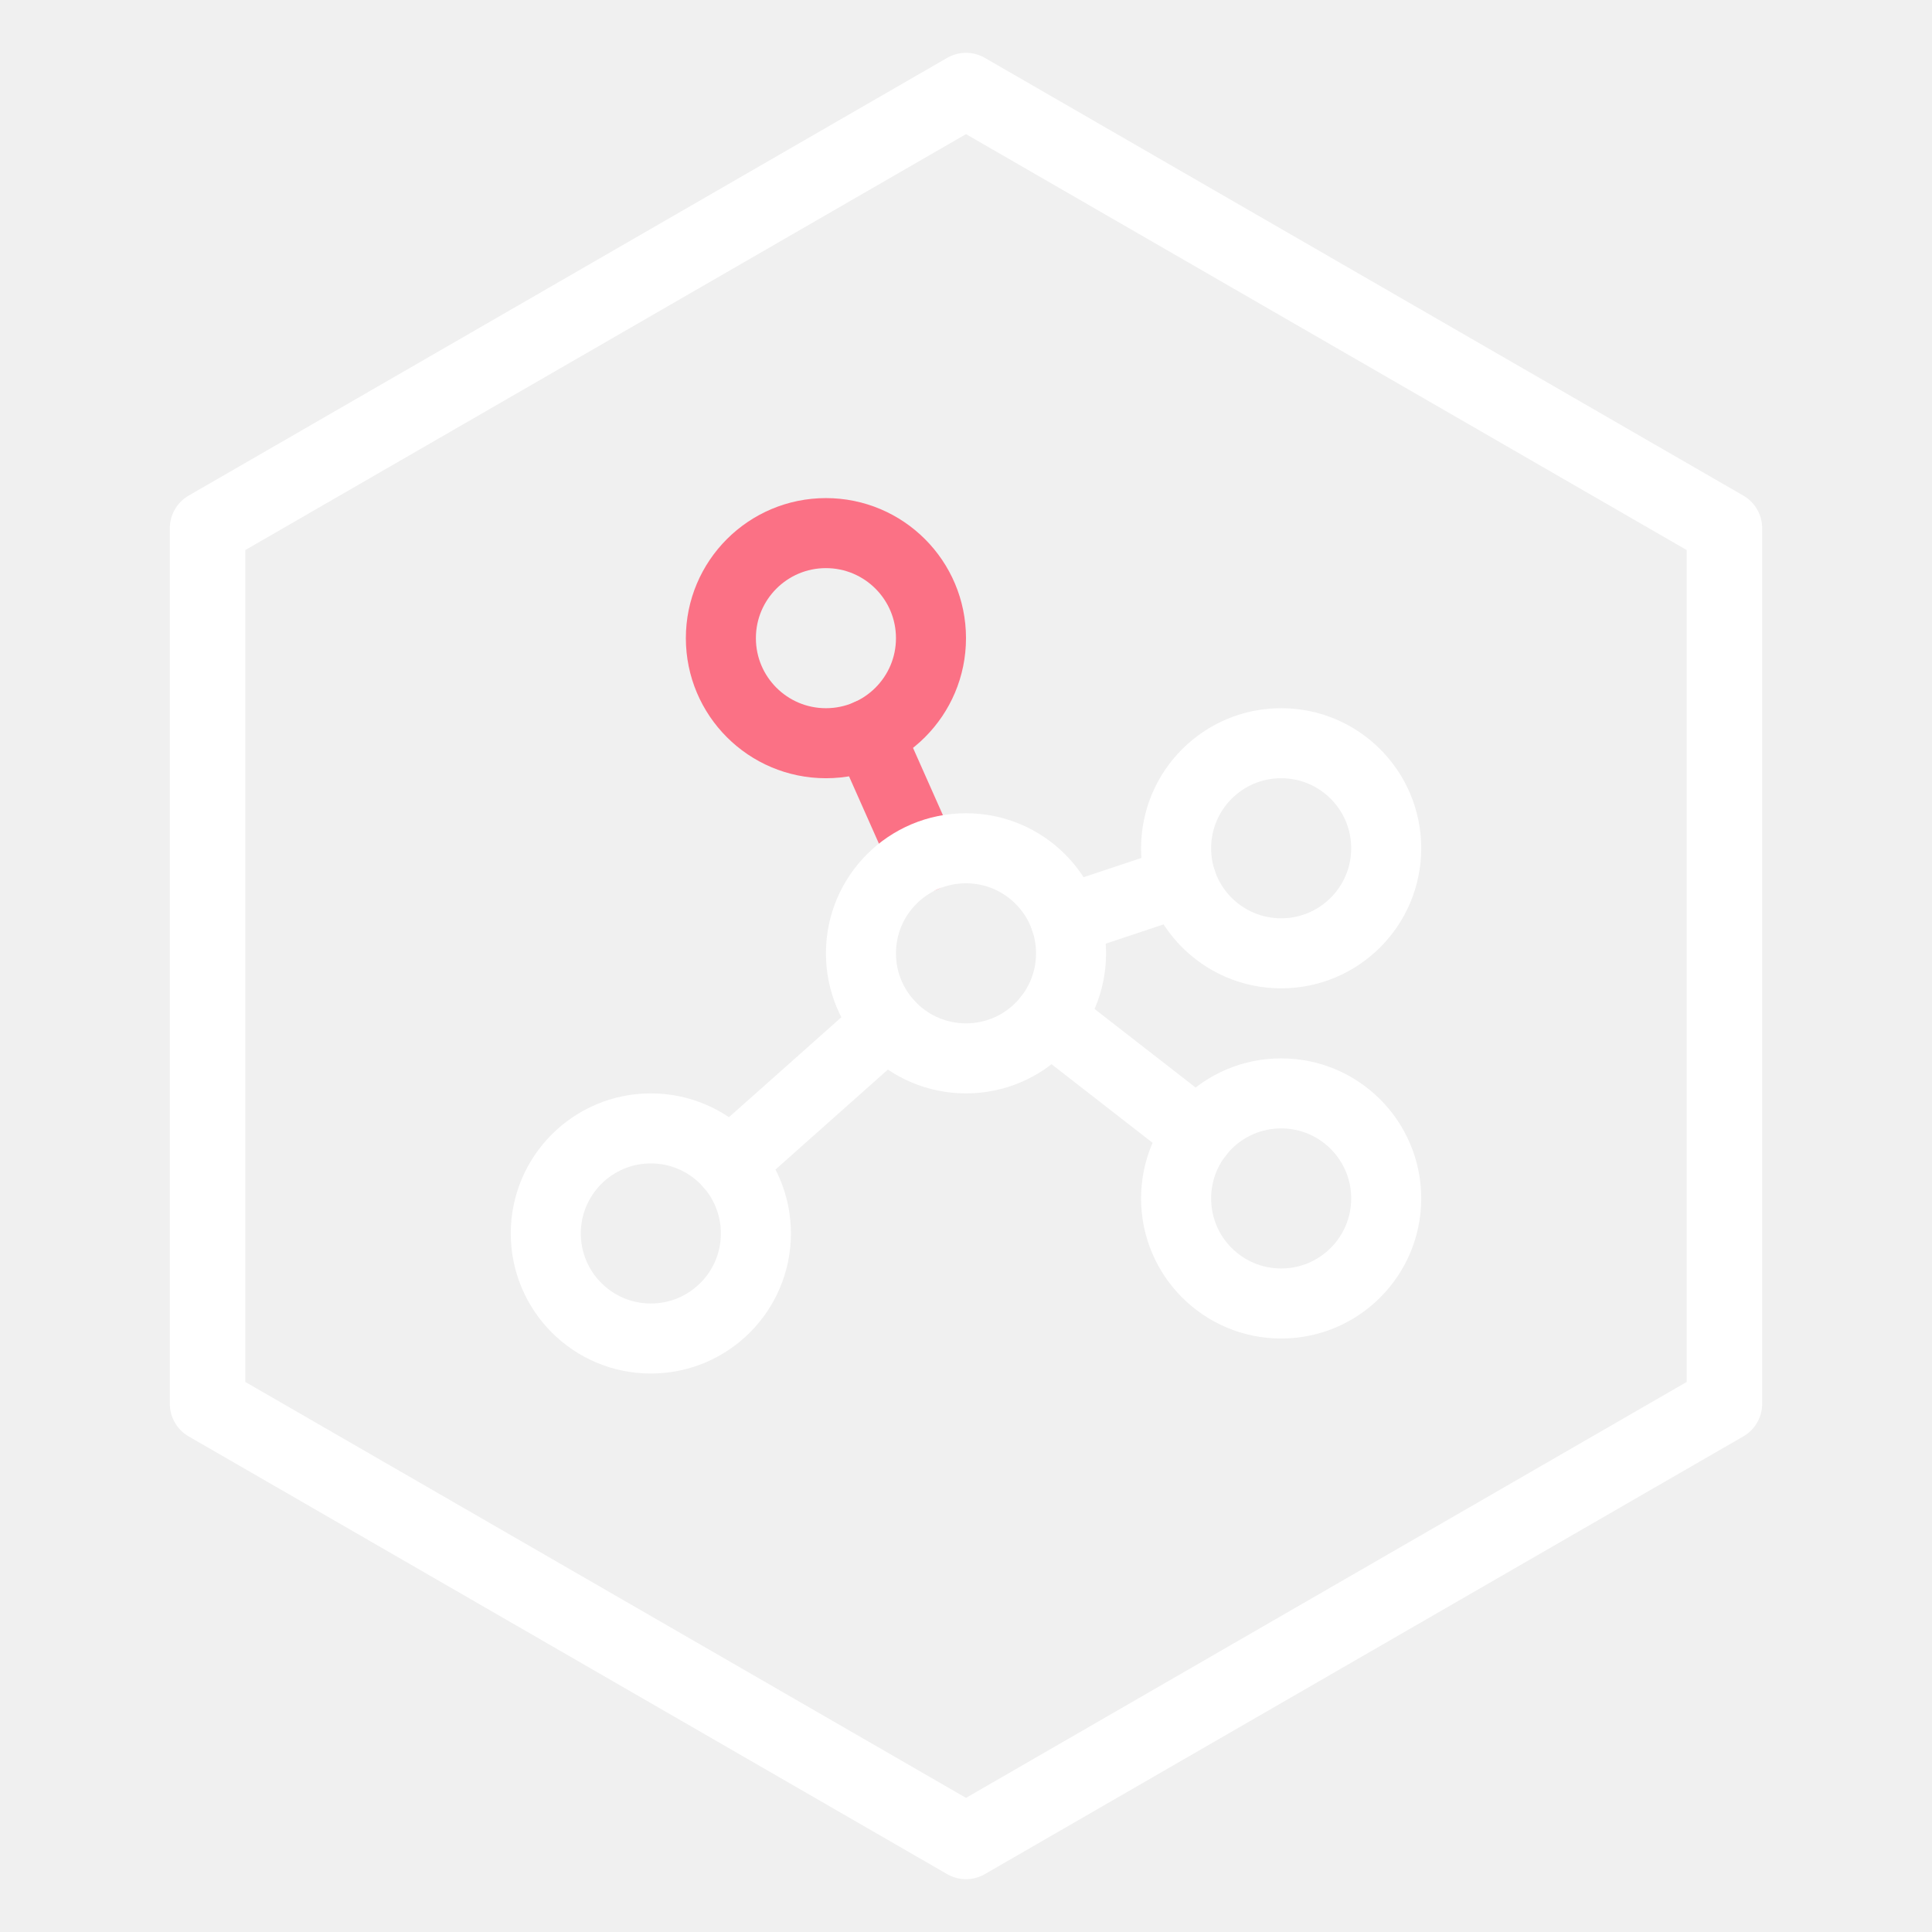
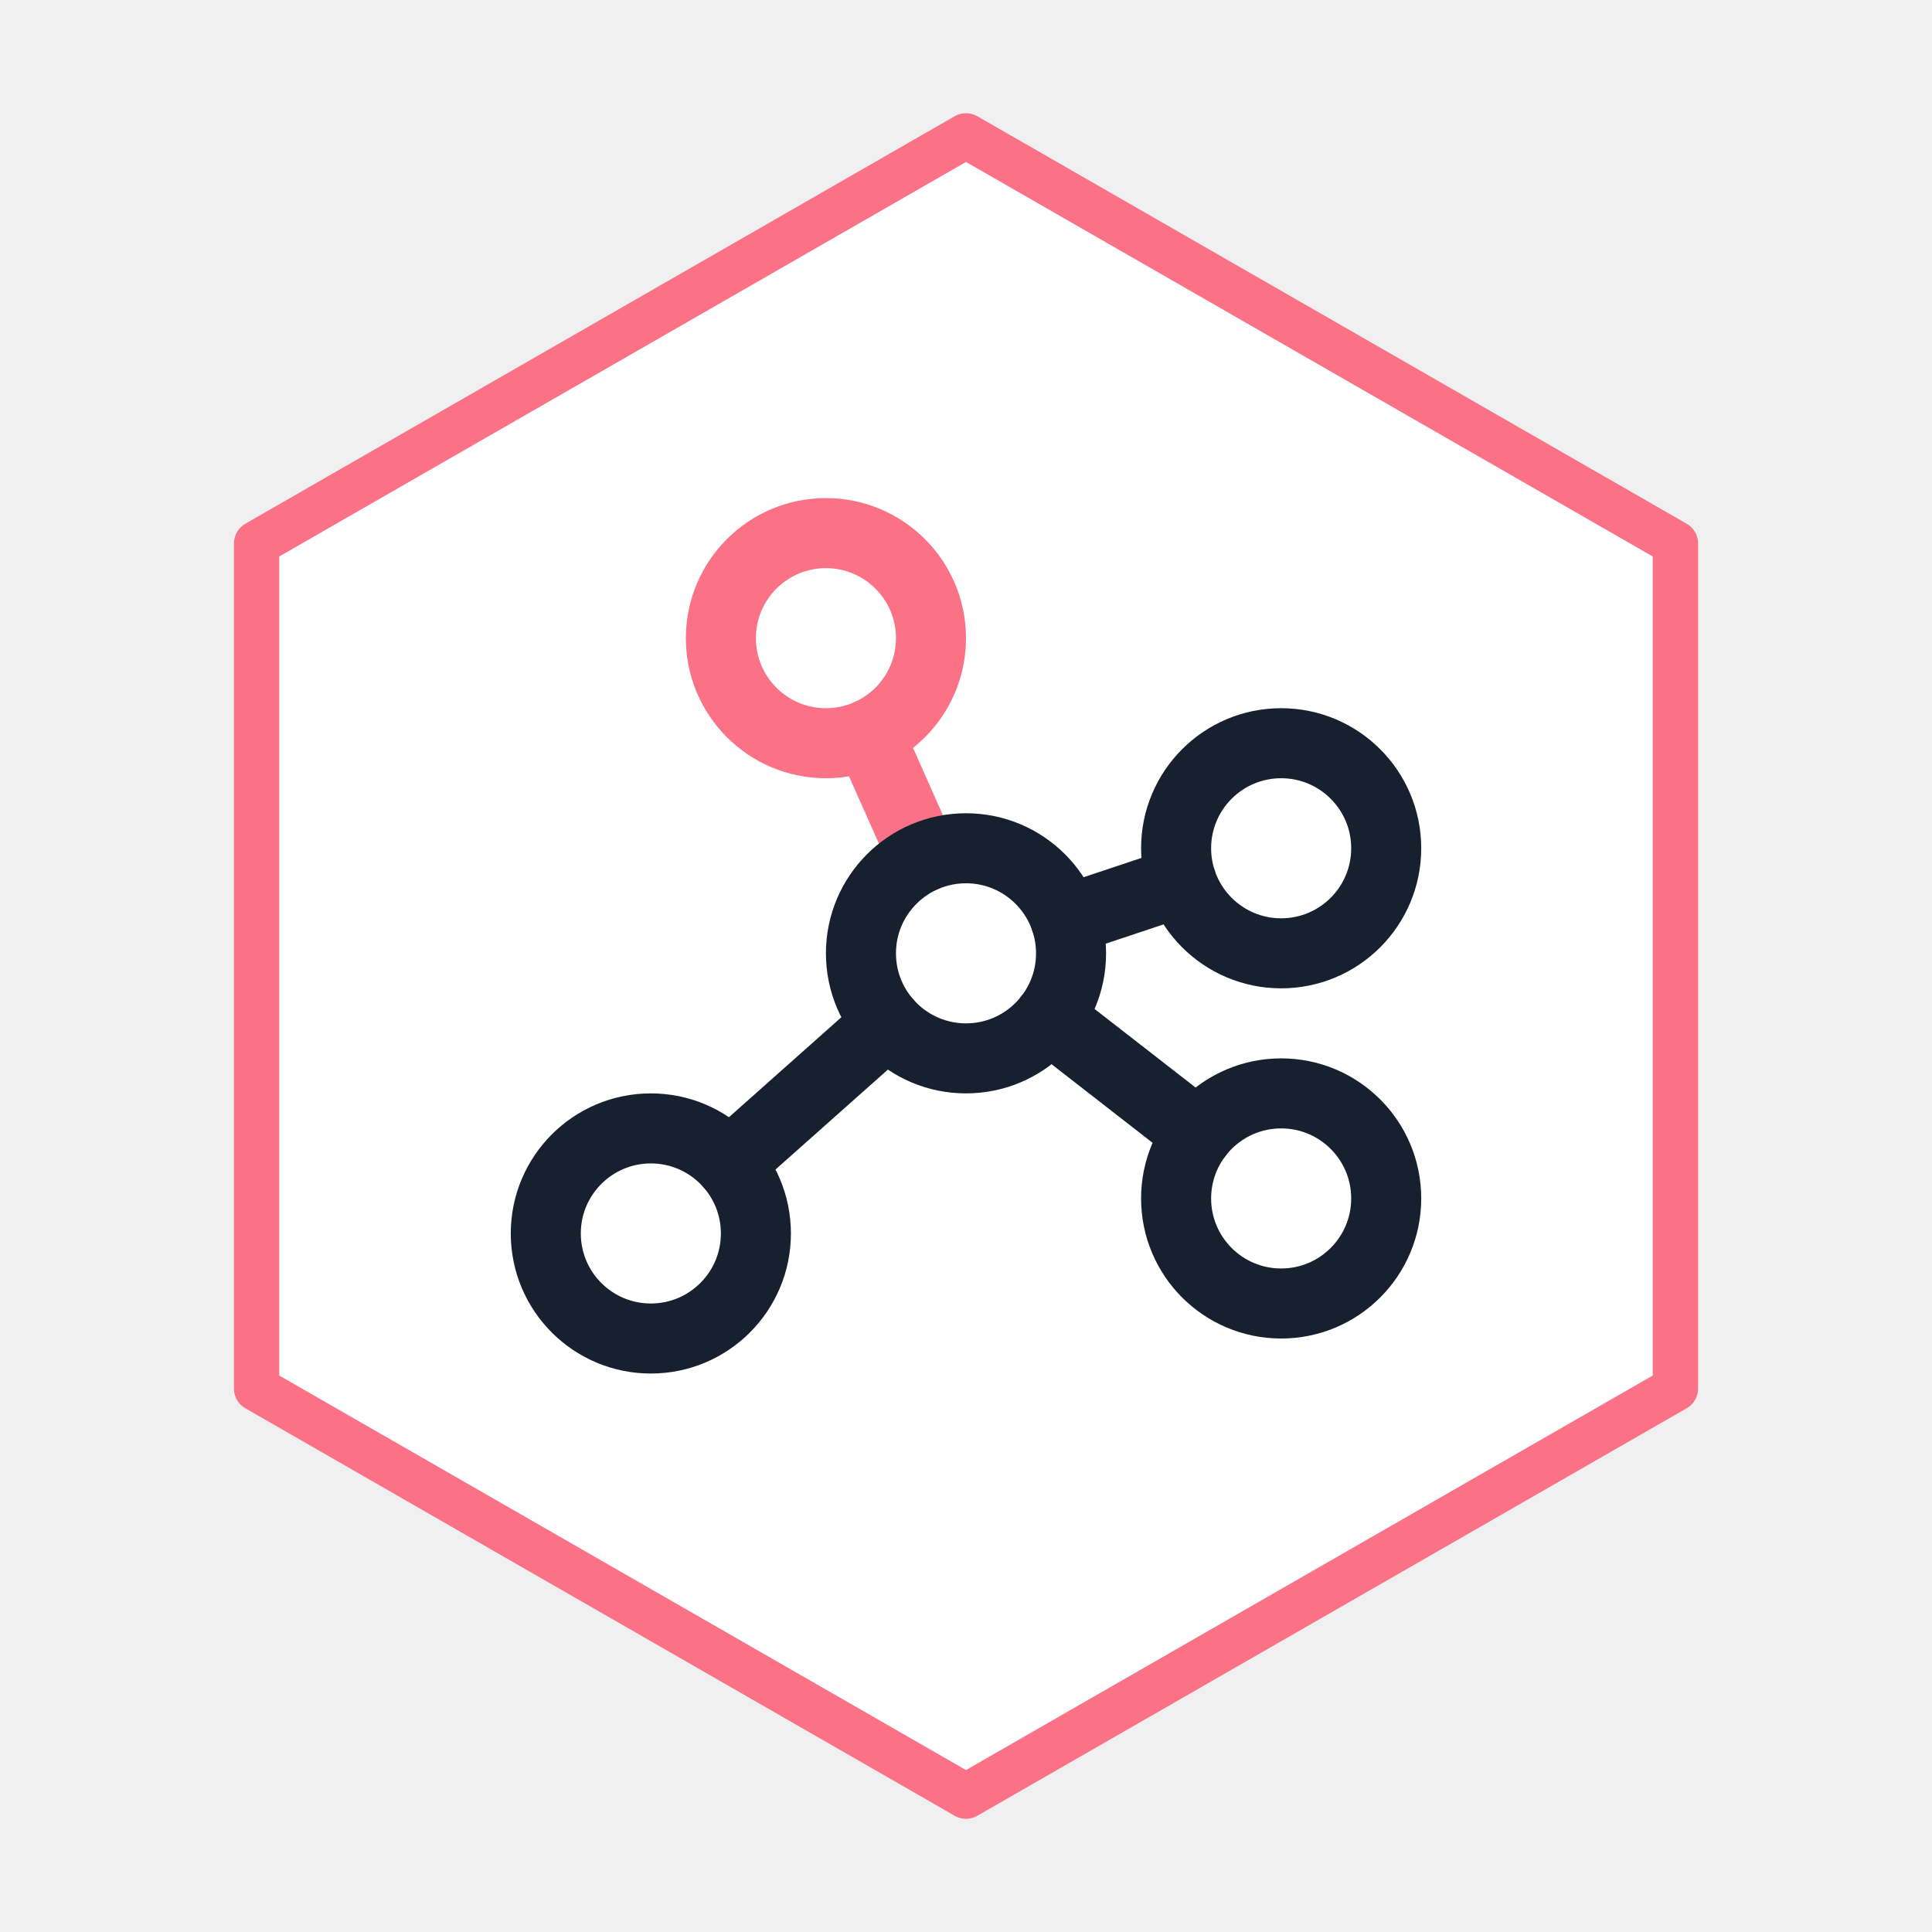
<svg xmlns="http://www.w3.org/2000/svg" viewBox="0 0 256 256" width="256" height="256" role="img" aria-label="comind logo">
-   <path d="M128 12 L228.5 70 L228.5 186 L128 244 L27.5 186 L27.5 70 Z" fill="none" stroke="#ffffff" stroke-width="10" stroke-linejoin="round" />
+   <path d="M128 18 L222 72 L222 184 L128 238 L34 184 L34 72 Z" fill="#ffffff" stroke="#FB7185" stroke-width="6" stroke-linejoin="round" />
  <g transform="translate(128 124) scale(0.58) translate(-128 -124)" fill="none" stroke-linecap="round" stroke-linejoin="round" stroke-width="16">
-     <line x1="177.23" y1="111.59" x2="150.77" y2="120.41" stroke="#ffffff" />
-     <line x1="181.06" y1="169.27" x2="146.94" y2="142.73" stroke="#ffffff" />
-     <line x1="110.06" y1="143.94" x2="73.94" y2="176.06" stroke="#ffffff" />
+     <line x1="177.23" y1="111.59" x2="150.77" y2="120.41" stroke="#16202E" />
+     <line x1="181.06" y1="169.27" x2="146.94" y2="142.73" stroke="#16202E" />
+     <line x1="110.06" y1="143.94" x2="73.94" y2="176.06" stroke="#16202E" />
    <line x1="118.25" y1="106.07" x2="105.75" y2="77.93" stroke="#FB7185" />
-     <circle cx="128" cy="128" r="24" stroke="#ffffff" />
-     <circle cx="200" cy="104" r="24" stroke="#ffffff" />
-     <circle cx="200" cy="184" r="24" stroke="#ffffff" />
-     <circle cx="56" cy="192" r="24" stroke="#ffffff" />
+     <circle cx="128" cy="128" r="24" stroke="#16202E" />
+     <circle cx="200" cy="104" r="24" stroke="#16202E" />
+     <circle cx="200" cy="184" r="24" stroke="#16202E" />
+     <circle cx="56" cy="192" r="24" stroke="#16202E" />
    <circle cx="96" cy="56" r="24" stroke="#FB7185" />
  </g>
</svg>
